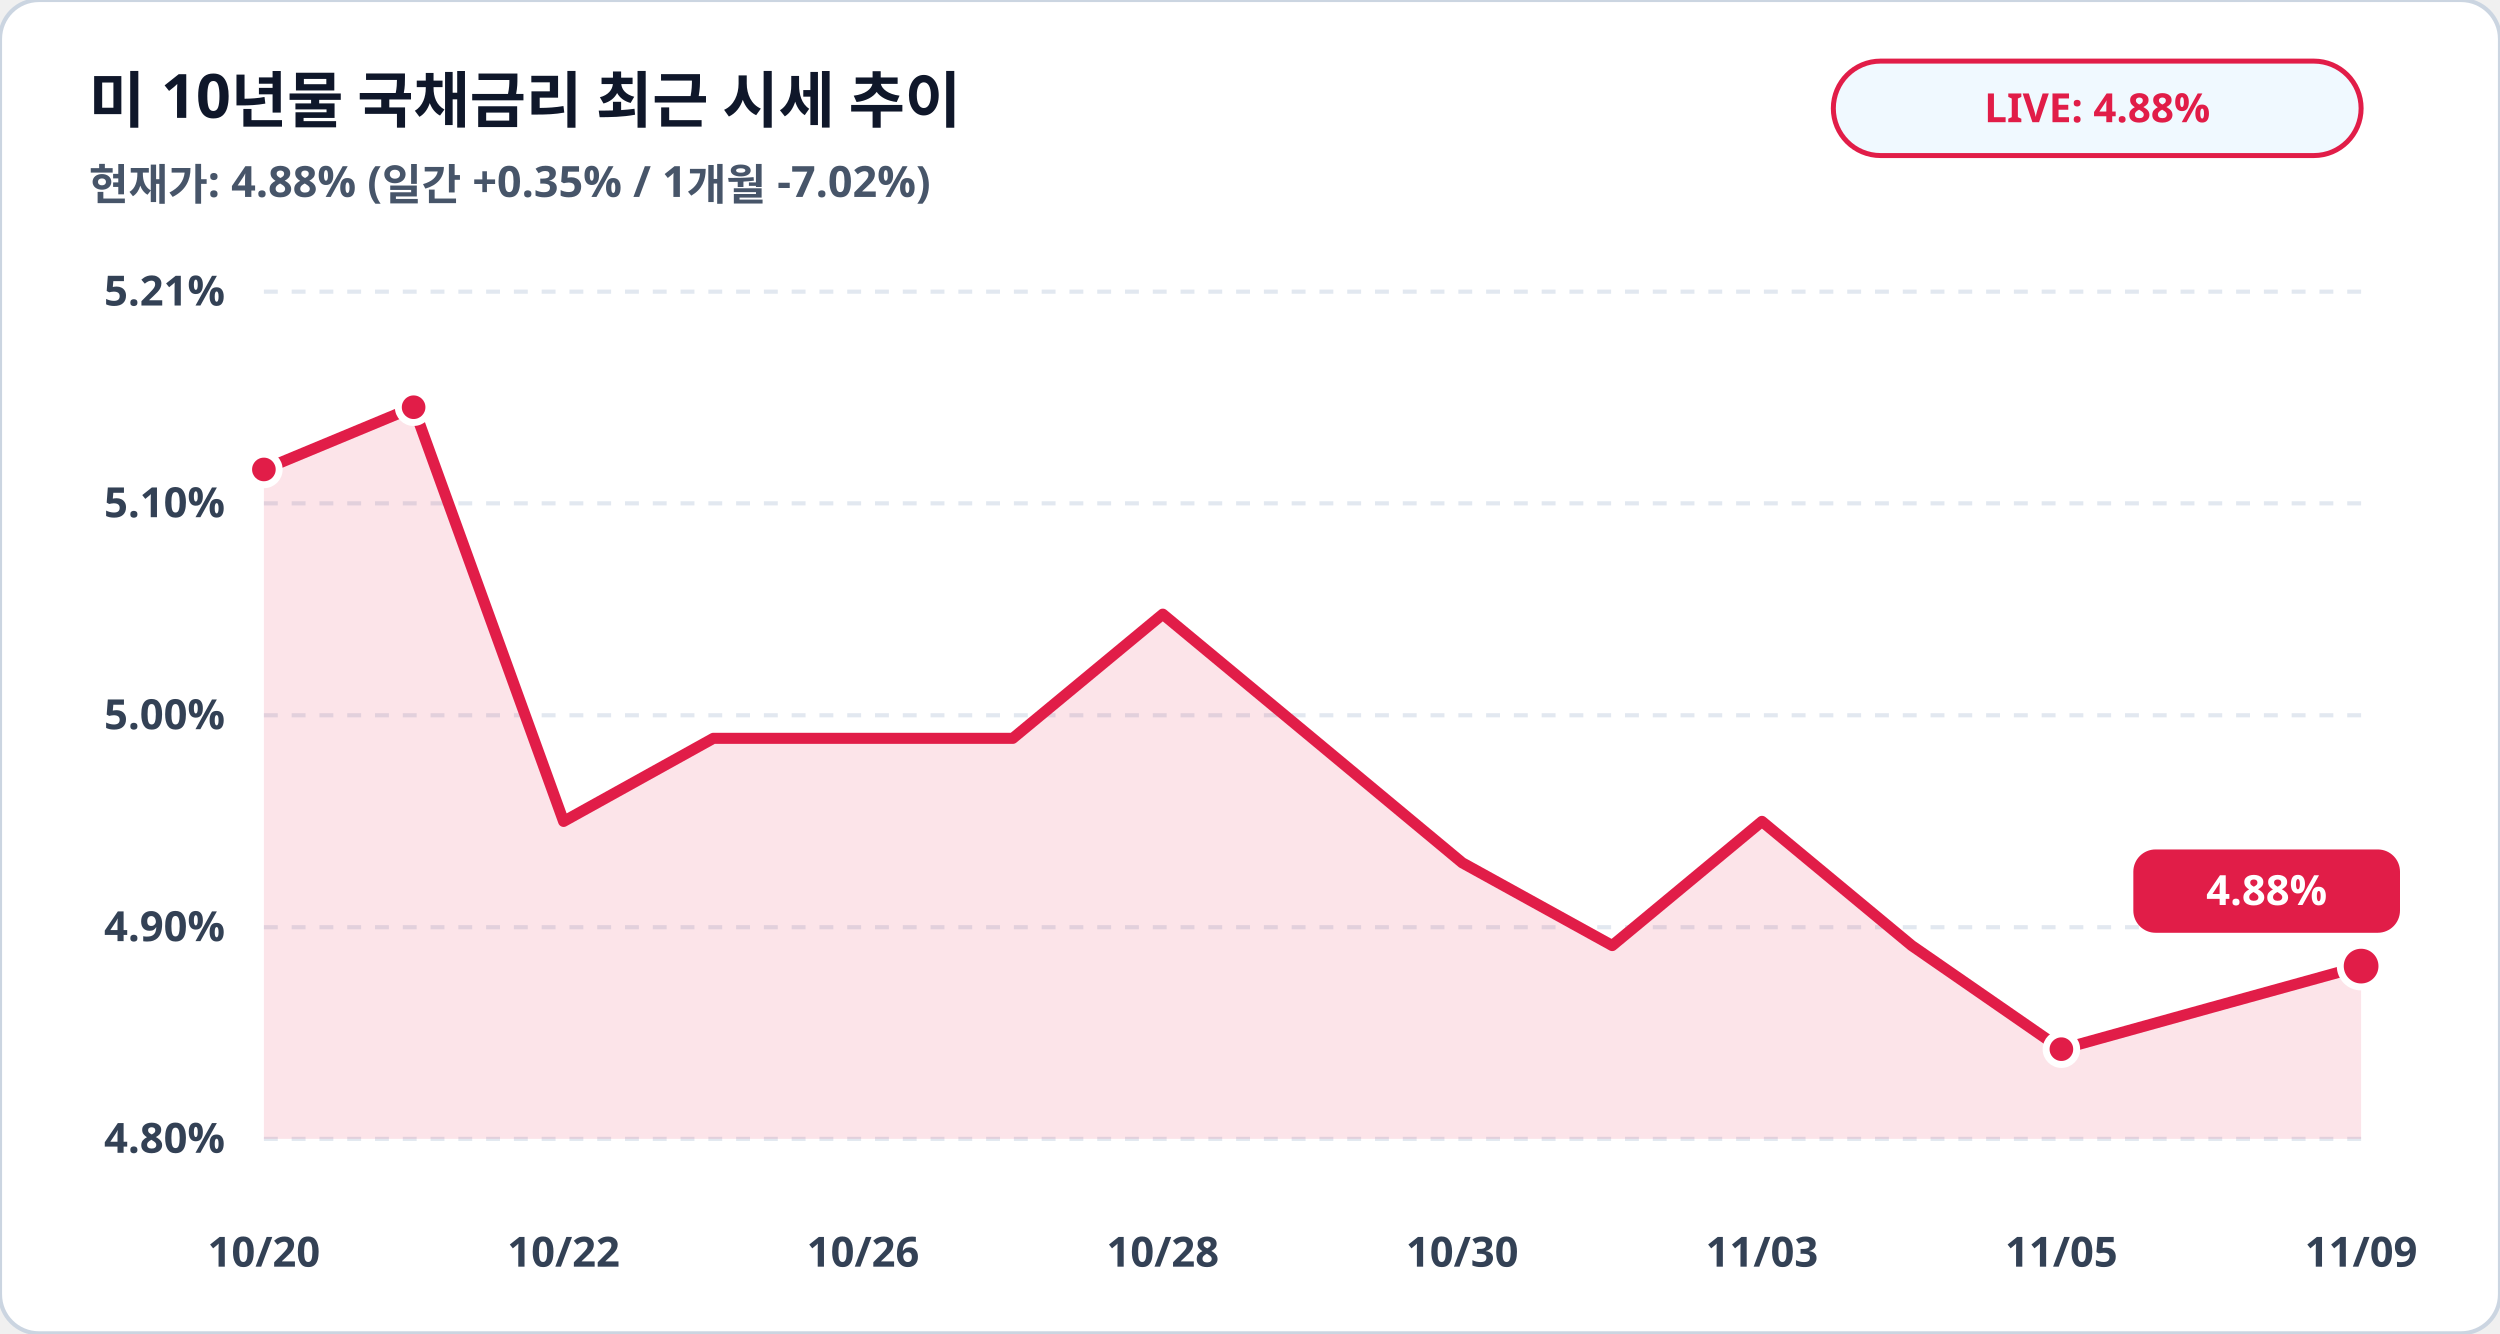
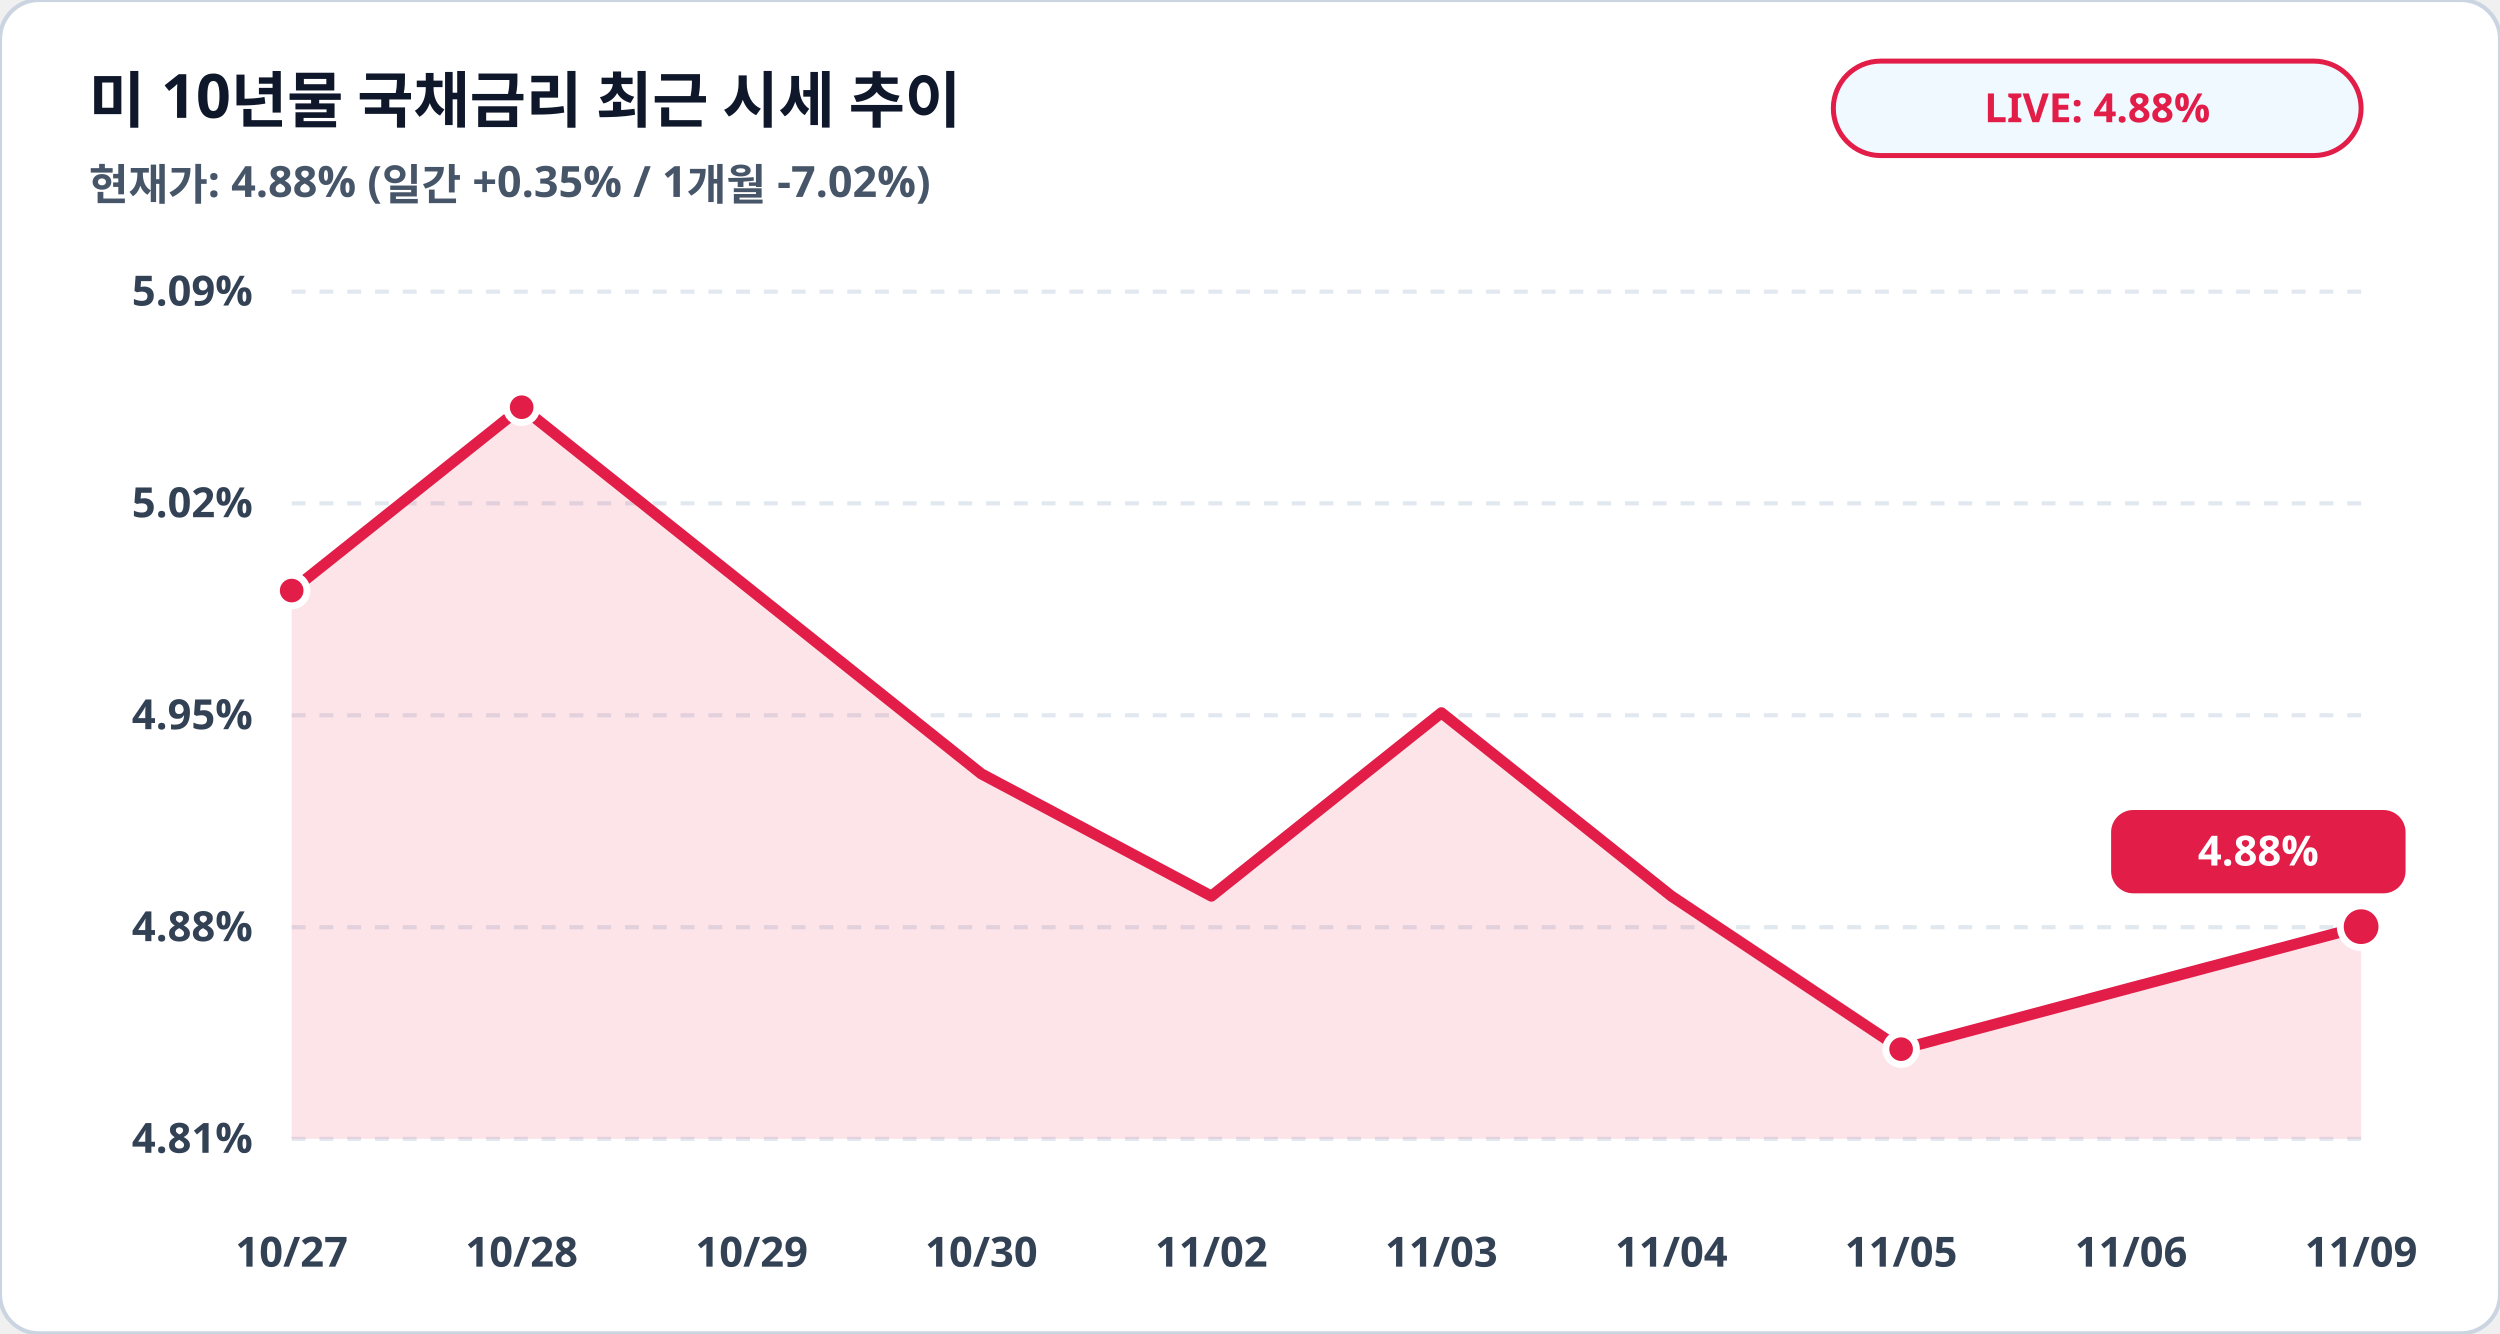
<svg xmlns="http://www.w3.org/2000/svg" viewBox="0 0 900 480" width="100%" height="100%">
  <rect width="900" height="480" rx="14" fill="#ffffff" stroke="#cbd5e1" stroke-width="1.5" />
  <text x="32" y="44" fill="#0f172a" font-family="Pretendard, sans-serif" font-size="22" font-weight="900">미 10년물 국채금리 최근 시세 추이</text>
  <text x="32" y="72" fill="#475569" font-family="Pretendard, sans-serif" font-size="15.5" font-weight="600">현재가: 4.88% (일간 +0.35% / 1개월 -7.02%)</text>
  <rect x="660" y="22" width="190" height="34" rx="17" fill="#f0f9ff" stroke="#e11d48" stroke-width="1.8" />
  <text x="755" y="44" fill="#e11d48" font-family="Pretendard, sans-serif" font-size="14.5" font-weight="800" text-anchor="middle">LIVE: 4.88%</text>
-   <line x1="95" y1="105.0" x2="850" y2="105.0" stroke="#e2e8f0" stroke-width="1.5" stroke-dasharray="5,5" />
-   <text x="81" y="110.0" fill="#334155" font-family="Pretendard, sans-serif" font-size="15" font-weight="700" text-anchor="end">5.21%</text>
-   <line x1="95" y1="181.2" x2="850" y2="181.2" stroke="#e2e8f0" stroke-width="1.5" stroke-dasharray="5,5" />
-   <text x="81" y="186.2" fill="#334155" font-family="Pretendard, sans-serif" font-size="15" font-weight="700" text-anchor="end">5.10%</text>
-   <line x1="95" y1="257.5" x2="850" y2="257.5" stroke="#e2e8f0" stroke-width="1.5" stroke-dasharray="5,5" />
-   <text x="81" y="262.5" fill="#334155" font-family="Pretendard, sans-serif" font-size="15" font-weight="700" text-anchor="end">5.00%</text>
-   <line x1="95" y1="333.8" x2="850" y2="333.8" stroke="#e2e8f0" stroke-width="1.5" stroke-dasharray="5,5" />
-   <text x="81" y="338.8" fill="#334155" font-family="Pretendard, sans-serif" font-size="15" font-weight="700" text-anchor="end">4.90%</text>
-   <line x1="95" y1="410.0" x2="850" y2="410.0" stroke="#e2e8f0" stroke-width="1.5" stroke-dasharray="5,5" />
-   <text x="81" y="415.0" fill="#334155" font-family="Pretendard, sans-serif" font-size="15" font-weight="700" text-anchor="end">4.80%</text>
-   <polygon points="95.0,410.0 95.0,169.0 148.9,146.6 202.9,295.7 256.8,265.8 310.7,265.8 364.6,265.8 418.6,221.1 472.5,265.8 526.4,310.6 580.4,340.4 634.3,295.7 688.2,340.4 742.1,377.7 796.1,362.7 850.0,347.8 850.0,410.0" fill="#e11d48" fill-opacity="0.12" />
-   <polyline fill="none" stroke="#e11d48" stroke-width="4" stroke-linecap="round" stroke-linejoin="round" points="95.0,169.0 148.9,146.6 202.9,295.7 256.8,265.8 310.7,265.8 364.6,265.8 418.6,221.1 472.5,265.8 526.4,310.6 580.4,340.4 634.3,295.7 688.2,340.4 742.1,377.7 796.1,362.7 850.0,347.8" />
-   <circle cx="95.0" cy="169.0" r="5.5" fill="#e11d48" stroke="#ffffff" stroke-width="2.5" />
-   <circle cx="148.9" cy="146.6" r="5.5" fill="#e11d48" stroke="#ffffff" stroke-width="2.5" />
-   <circle cx="742.1" cy="377.7" r="5.5" fill="#e11d48" stroke="#ffffff" stroke-width="2.5" />
-   <circle cx="850.0" cy="347.8" r="7.5" fill="#e11d48" stroke="#ffffff" stroke-width="2.5" />
-   <rect x="768.0" y="305.8" width="96" height="30" rx="8" fill="#e11d48" />
-   <text x="816.0" y="325.8" fill="#ffffff" font-family="Pretendard, sans-serif" font-size="15" font-weight="800" text-anchor="middle">4.88%</text>
-   <text x="95.0" y="456" fill="#334155" font-family="Pretendard, sans-serif" font-size="15" font-weight="700" text-anchor="middle">10/20</text>
-   <text x="202.9" y="456" fill="#334155" font-family="Pretendard, sans-serif" font-size="15" font-weight="700" text-anchor="middle">10/22</text>
-   <text x="310.7" y="456" fill="#334155" font-family="Pretendard, sans-serif" font-size="15" font-weight="700" text-anchor="middle">10/26</text>
-   <text x="418.6" y="456" fill="#334155" font-family="Pretendard, sans-serif" font-size="15" font-weight="700" text-anchor="middle">10/28</text>
-   <text x="526.4" y="456" fill="#334155" font-family="Pretendard, sans-serif" font-size="15" font-weight="700" text-anchor="middle">10/30</text>
-   <text x="634.3" y="456" fill="#334155" font-family="Pretendard, sans-serif" font-size="15" font-weight="700" text-anchor="middle">11/03</text>
-   <text x="742.1" y="456" fill="#334155" font-family="Pretendard, sans-serif" font-size="15" font-weight="700" text-anchor="middle">11/05</text>
+   <line x1="105" y1="105.0" x2="850" y2="105.0" stroke="#e2e8f0" stroke-width="1.5" stroke-dasharray="5,5" />
+   <text x="91" y="110.0" fill="#334155" font-family="Pretendard, sans-serif" font-size="15" font-weight="700" text-anchor="end">5.09%</text>
+   <line x1="105" y1="181.2" x2="850" y2="181.2" stroke="#e2e8f0" stroke-width="1.5" stroke-dasharray="5,5" />
+   <text x="91" y="186.2" fill="#334155" font-family="Pretendard, sans-serif" font-size="15" font-weight="700" text-anchor="end">5.02%</text>
+   <line x1="105" y1="257.5" x2="850" y2="257.5" stroke="#e2e8f0" stroke-width="1.5" stroke-dasharray="5,5" />
+   <text x="91" y="262.5" fill="#334155" font-family="Pretendard, sans-serif" font-size="15" font-weight="700" text-anchor="end">4.95%</text>
+   <line x1="105" y1="333.8" x2="850" y2="333.8" stroke="#e2e8f0" stroke-width="1.5" stroke-dasharray="5,5" />
+   <text x="91" y="338.8" fill="#334155" font-family="Pretendard, sans-serif" font-size="15" font-weight="700" text-anchor="end">4.88%</text>
+   <line x1="105" y1="410.0" x2="850" y2="410.0" stroke="#e2e8f0" stroke-width="1.5" stroke-dasharray="5,5" />
+   <text x="91" y="415.0" fill="#334155" font-family="Pretendard, sans-serif" font-size="15" font-weight="700" text-anchor="end">4.81%</text>
+   <polygon points="105.0,410.0 105.0,212.6 187.8,146.6 270.6,212.6 353.3,278.6 436.1,322.6 518.9,256.6 601.7,322.6 684.4,377.7 767.2,355.6 850.0,333.6 850.0,410.0" fill="#e11d48" fill-opacity="0.12" />
+   <polyline fill="none" stroke="#e11d48" stroke-width="4" stroke-linecap="round" stroke-linejoin="round" points="105.0,212.6 187.8,146.6 270.6,212.6 353.3,278.6 436.1,322.6 518.9,256.6 601.7,322.6 684.4,377.7 767.2,355.6 850.0,333.6" />
+   <circle cx="105.0" cy="212.6" r="5.5" fill="#e11d48" stroke="#ffffff" stroke-width="2.5" />
+   <circle cx="187.8" cy="146.6" r="5.5" fill="#e11d48" stroke="#ffffff" stroke-width="2.5" />
+   <circle cx="684.4" cy="377.7" r="5.5" fill="#e11d48" stroke="#ffffff" stroke-width="2.5" />
+   <circle cx="850.0" cy="333.6" r="7.5" fill="#e11d48" stroke="#ffffff" stroke-width="2.5" />
+   <rect x="760.0" y="291.6" width="106" height="30" rx="8" fill="#e11d48" />
+   <text x="813.0" y="311.6" fill="#ffffff" font-family="Pretendard, sans-serif" font-size="15" font-weight="800" text-anchor="middle">4.88%</text>
+   <text x="105.0" y="456" fill="#334155" font-family="Pretendard, sans-serif" font-size="15" font-weight="700" text-anchor="middle">10/27</text>
+   <text x="187.8" y="456" fill="#334155" font-family="Pretendard, sans-serif" font-size="15" font-weight="700" text-anchor="middle">10/28</text>
+   <text x="270.6" y="456" fill="#334155" font-family="Pretendard, sans-serif" font-size="15" font-weight="700" text-anchor="middle">10/29</text>
+   <text x="353.3" y="456" fill="#334155" font-family="Pretendard, sans-serif" font-size="15" font-weight="700" text-anchor="middle">10/30</text>
+   <text x="436.1" y="456" fill="#334155" font-family="Pretendard, sans-serif" font-size="15" font-weight="700" text-anchor="middle">11/02</text>
+   <text x="518.9" y="456" fill="#334155" font-family="Pretendard, sans-serif" font-size="15" font-weight="700" text-anchor="middle">11/03</text>
+   <text x="601.7" y="456" fill="#334155" font-family="Pretendard, sans-serif" font-size="15" font-weight="700" text-anchor="middle">11/04</text>
+   <text x="684.4" y="456" fill="#334155" font-family="Pretendard, sans-serif" font-size="15" font-weight="700" text-anchor="middle">11/05</text>
+   <text x="767.2" y="456" fill="#334155" font-family="Pretendard, sans-serif" font-size="15" font-weight="700" text-anchor="middle">11/06</text>
  <text x="850.0" y="456" fill="#334155" font-family="Pretendard, sans-serif" font-size="15" font-weight="700" text-anchor="middle">11/09</text>
</svg>
